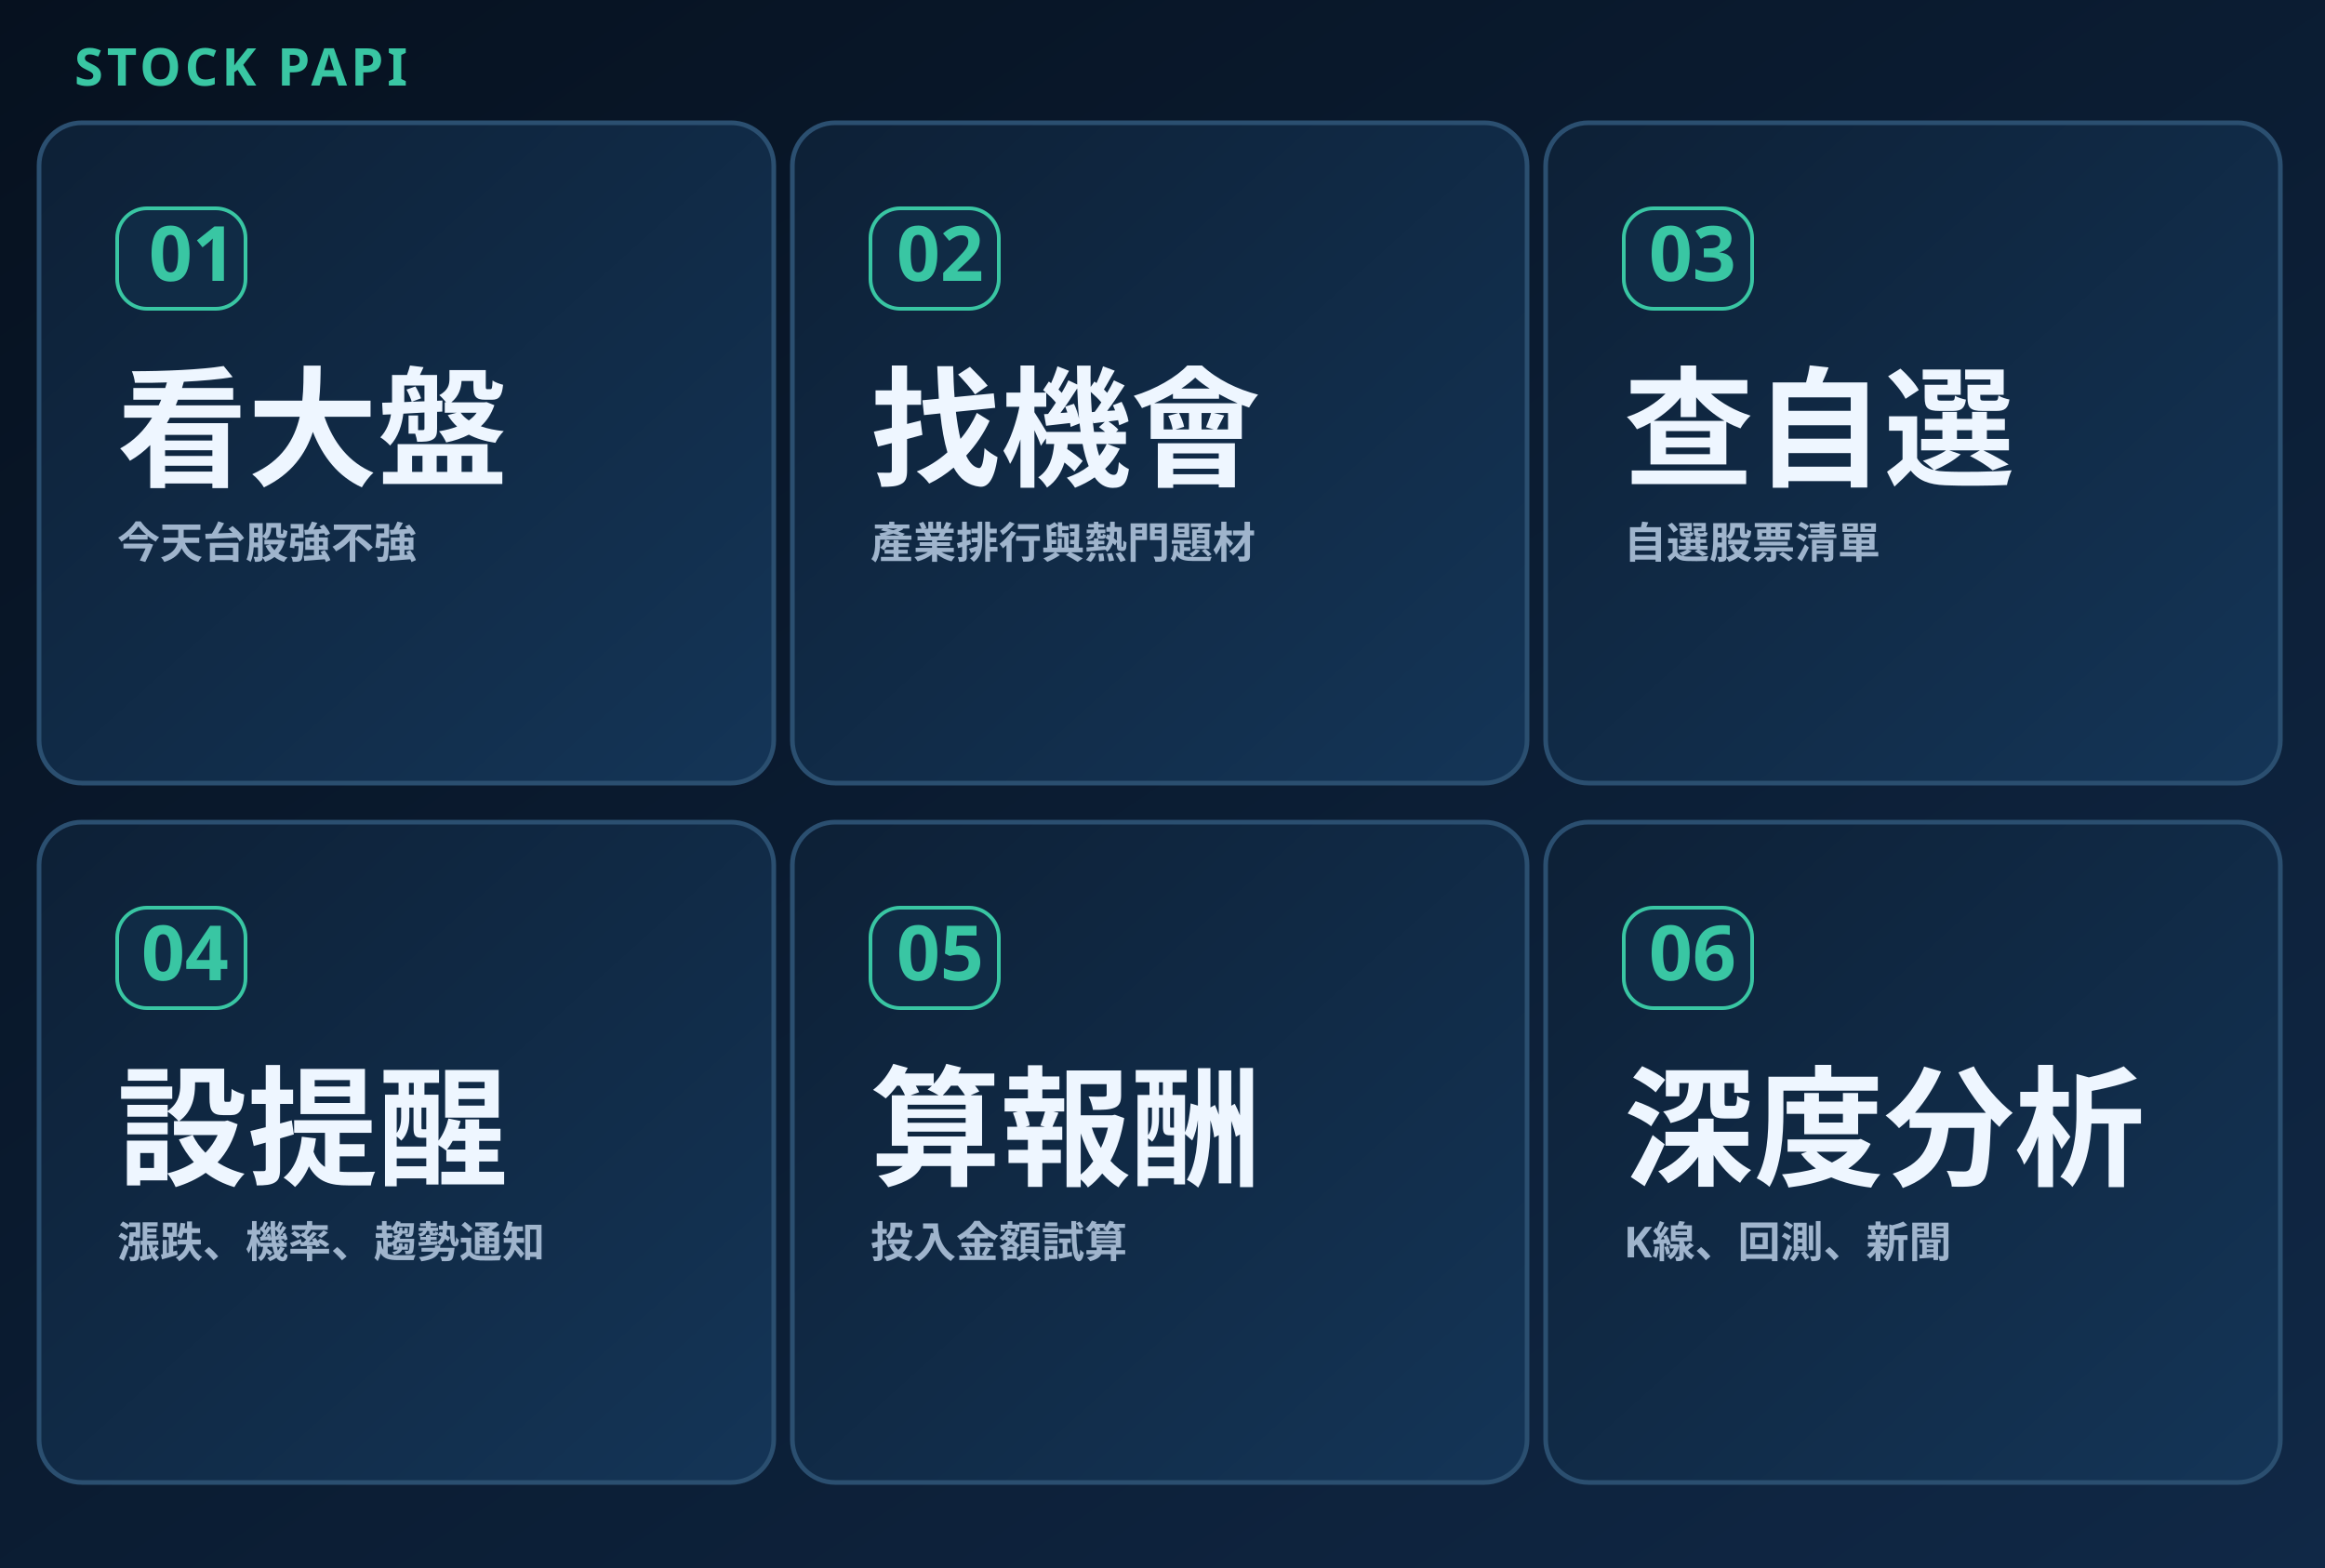
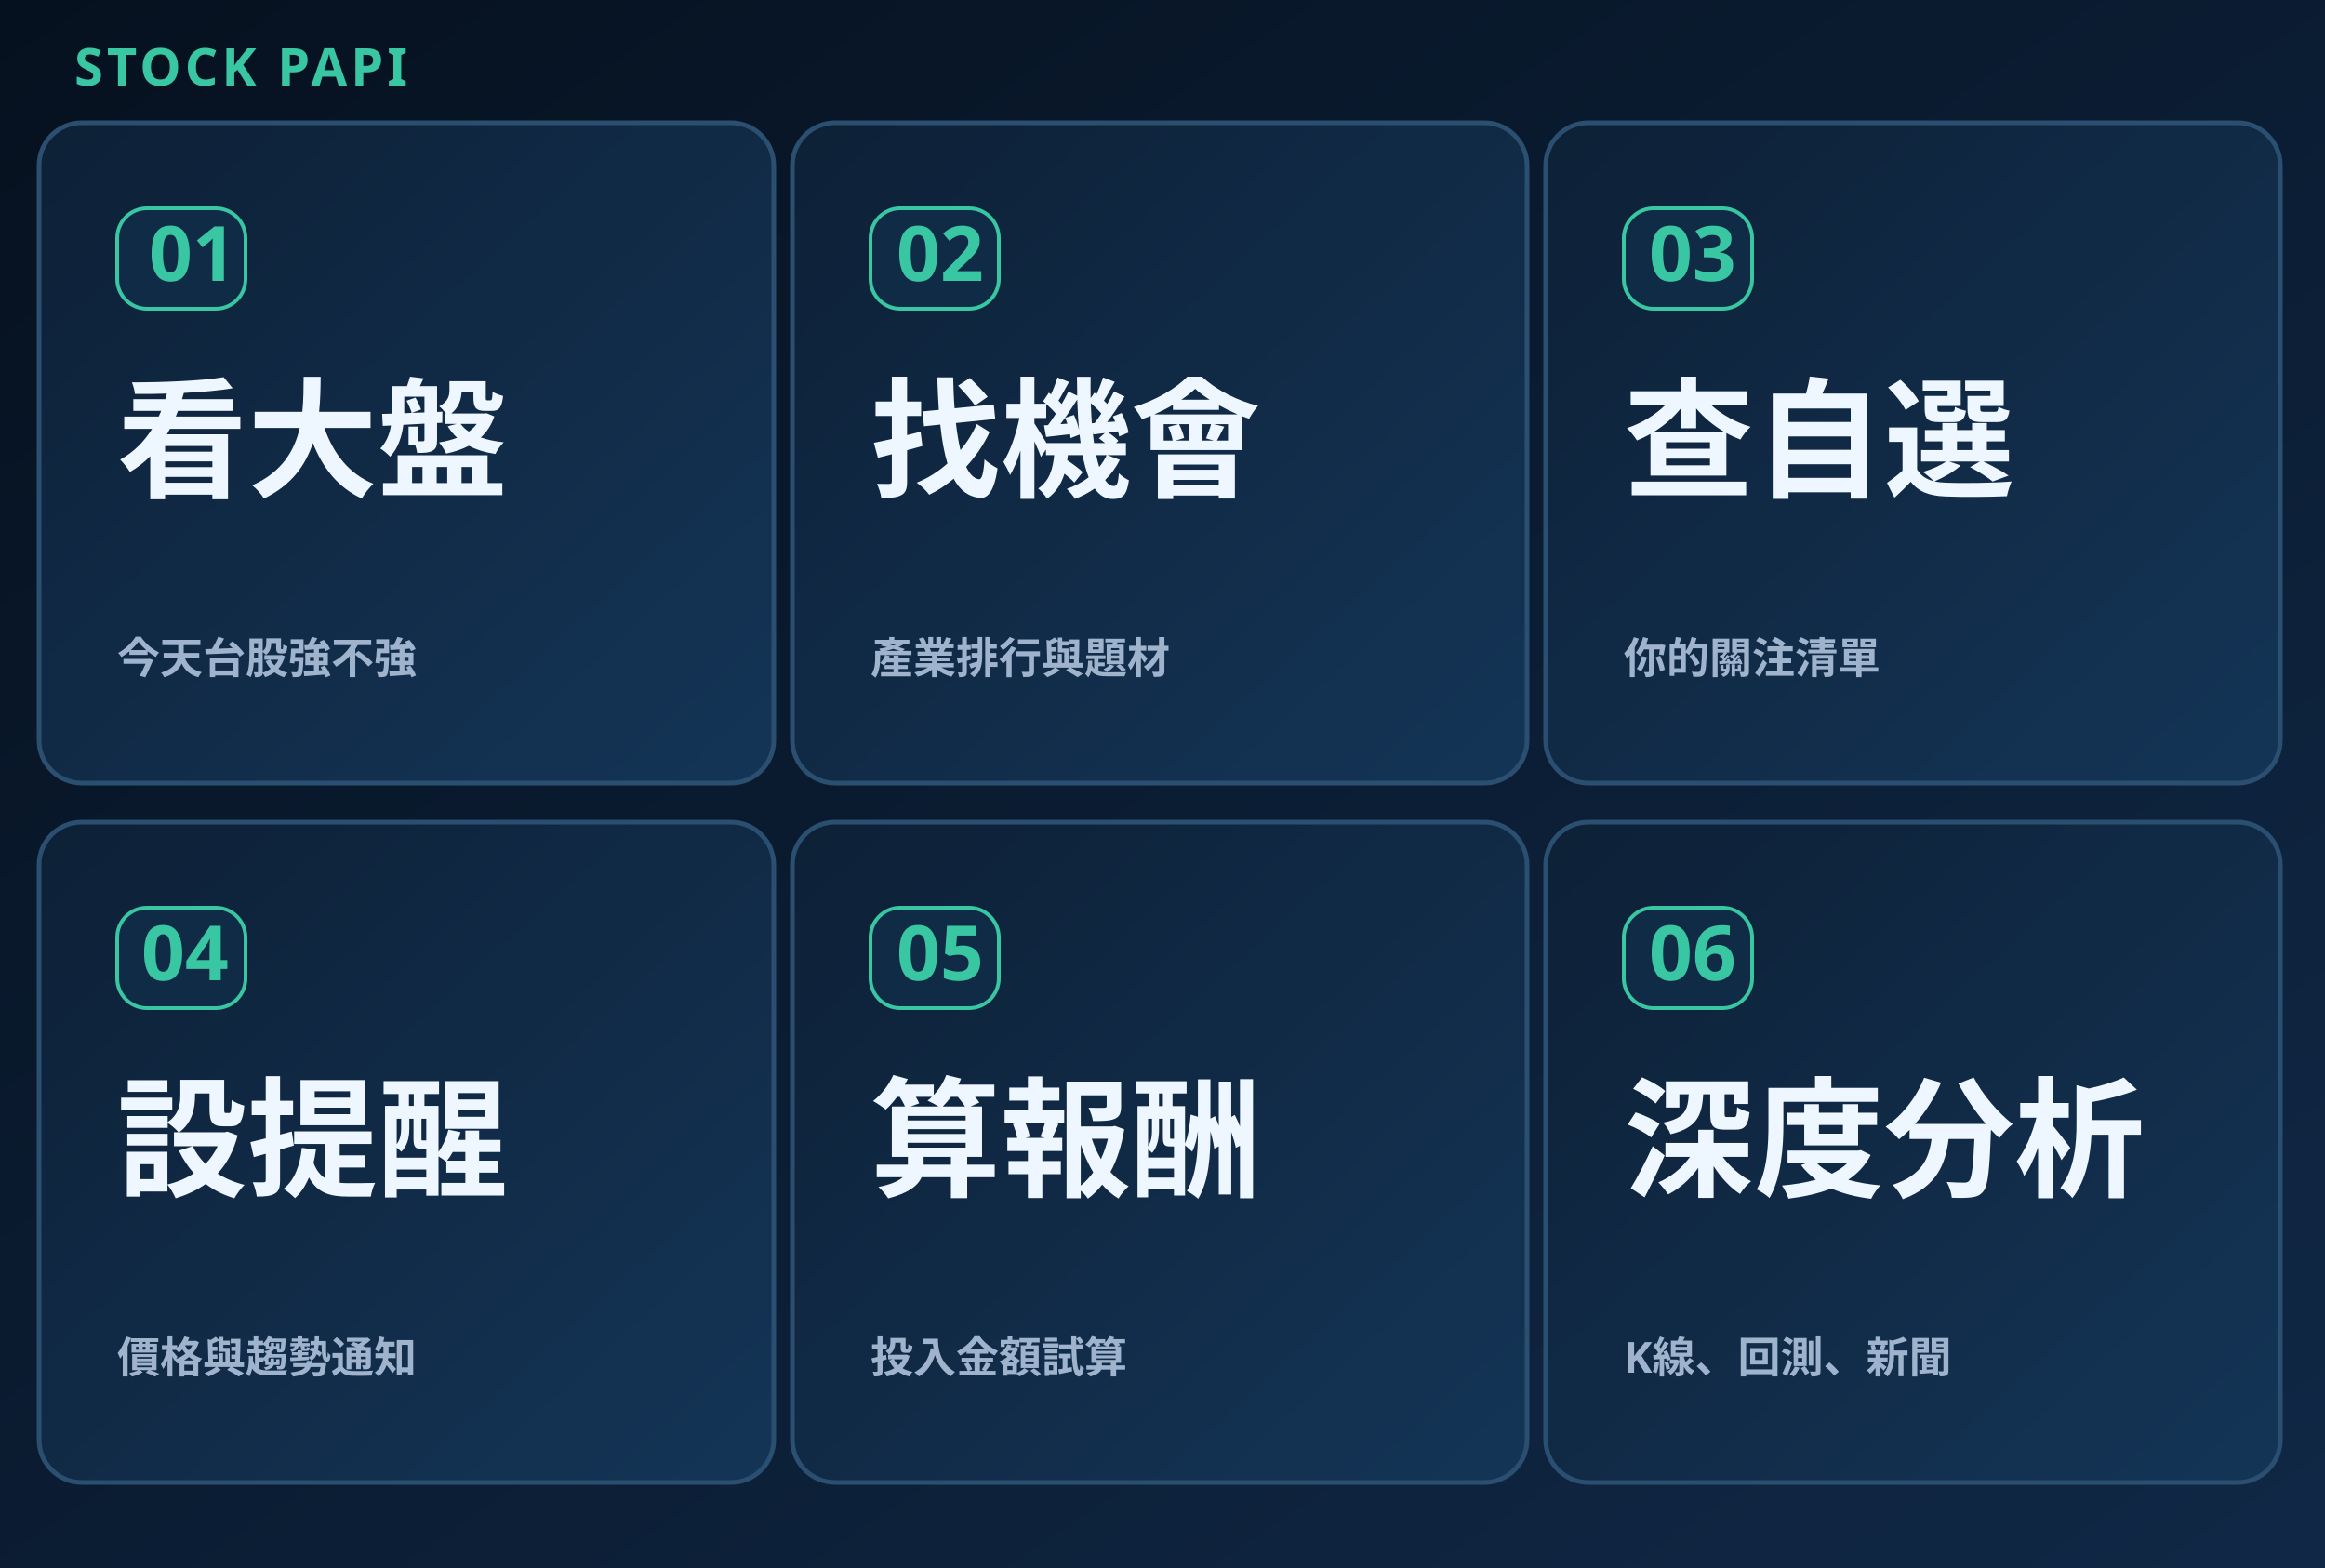
<svg xmlns="http://www.w3.org/2000/svg" width="2500" height="1686" viewBox="0 0 2500 1686" role="img" aria-label="Stock Papi LINE 圖文選單六格設計稿">
  <defs>
    <linearGradient id="bg" x1="0" y1="0" x2="1" y2="1">
      <stop offset="0" stop-color="#06111f" />
      <stop offset="1" stop-color="#102846" />
    </linearGradient>
    <linearGradient id="tile" x1="0" y1="0" x2="1" y2="1">
      <stop offset="0" stop-color="#0d2036" />
      <stop offset="1" stop-color="#143557" />
    </linearGradient>
    <style>
      .brand{font:800 56px "Noto Sans TC","Microsoft JhengHei",sans-serif;fill:#39c6a3;letter-spacing:4px}
      .label{font:800 140px "Noto Sans TC","Microsoft JhengHei",sans-serif;fill:#eef6ff}
      .hint{font:600 46px "Noto Sans TC","Microsoft JhengHei",sans-serif;fill:#9fb4cc}
      .code{font:900 82px "Noto Sans TC","Microsoft JhengHei",sans-serif;fill:#39c6a3}
      .tile{fill:url(#tile);stroke:#2b4f70;stroke-width:5}
      .pill{fill:#102b45;stroke:#39c6a3;stroke-width:4}
    </style>
  </defs>
  <rect width="2500" height="1686" fill="url(#bg)" />
  <text class="brand" x="80" y="92">STOCK PAPI</text>
  <g transform="translate(42 132)">
    <rect class="tile" x="0" y="0" width="790" height="710" rx="46" />
    <rect class="tile" x="810" y="0" width="790" height="710" rx="46" />
    <rect class="tile" x="1620" y="0" width="790" height="710" rx="46" />
    <rect class="tile" x="0" y="752" width="790" height="710" rx="46" />
    <rect class="tile" x="810" y="752" width="790" height="710" rx="46" />
    <rect class="tile" x="1620" y="752" width="790" height="710" rx="46" />
    <g transform="translate(84 92)">
      <rect class="pill" x="0" y="0" width="138" height="108" rx="32" />
      <text class="code" x="34" y="78">01</text>
-       <text class="label" x="0" y="288">看大盤</text>
-       <text class="hint" x="0" y="376">今天台股強不強</text>
+       <text class="label" x="0" y="300">看大盤</text>
+       <text class="hint" x="0" y="500">今天台股強不強</text>
    </g>
    <g transform="translate(894 92)">
      <rect class="pill" x="0" y="0" width="138" height="108" rx="32" />
      <text class="code" x="28" y="78">02</text>
-       <text class="label" x="0" y="288">找機會</text>
-       <text class="hint" x="0" y="376">產業排行與熱門題材</text>
+       <text class="label" x="0" y="300">找機會</text>
+       <text class="hint" x="0" y="500">產業排行與題材</text>
    </g>
    <g transform="translate(1704 92)">
      <rect class="pill" x="0" y="0" width="138" height="108" rx="32" />
      <text class="code" x="27" y="78">03</text>
-       <text class="label" x="0" y="288">查自選</text>
-       <text class="hint" x="0" y="376">自選股票清單</text>
+       <text class="label" x="0" y="300">查自選</text>
+       <text class="hint" x="0" y="500">你的關注清單</text>
    </g>
    <g transform="translate(84 844)">
      <rect class="pill" x="0" y="0" width="138" height="108" rx="32" />
      <text class="code" x="26" y="78">04</text>
-       <text class="label" x="0" y="288">設提醒</text>
-       <text class="hint" x="0" y="376">漲跌、機率、趨勢通知</text>
+       <text class="label" x="0" y="300">設提醒</text>
+       <text class="hint" x="0" y="500">價格與趨勢通知</text>
    </g>
    <g transform="translate(894 844)">
      <rect class="pill" x="0" y="0" width="138" height="108" rx="32" />
      <text class="code" x="28" y="78">05</text>
-       <text class="label" x="0" y="288">算報酬</text>
-       <text class="hint" x="0" y="376">投入金額試算</text>
+       <text class="label" x="0" y="300">算報酬</text>
+       <text class="hint" x="0" y="500">投入金額試算</text>
    </g>
    <g transform="translate(1704 844)">
      <rect class="pill" x="0" y="0" width="138" height="108" rx="32" />
      <text class="code" x="27" y="78">06</text>
-       <text class="label" x="0" y="288">深度分析</text>
-       <text class="hint" x="0" y="376">K線、回測、新聞</text>
+       <text class="label" x="0" y="300">深度分析</text>
+       <text class="hint" x="0" y="500">K線、回測、新聞</text>
    </g>
  </g>
</svg>
